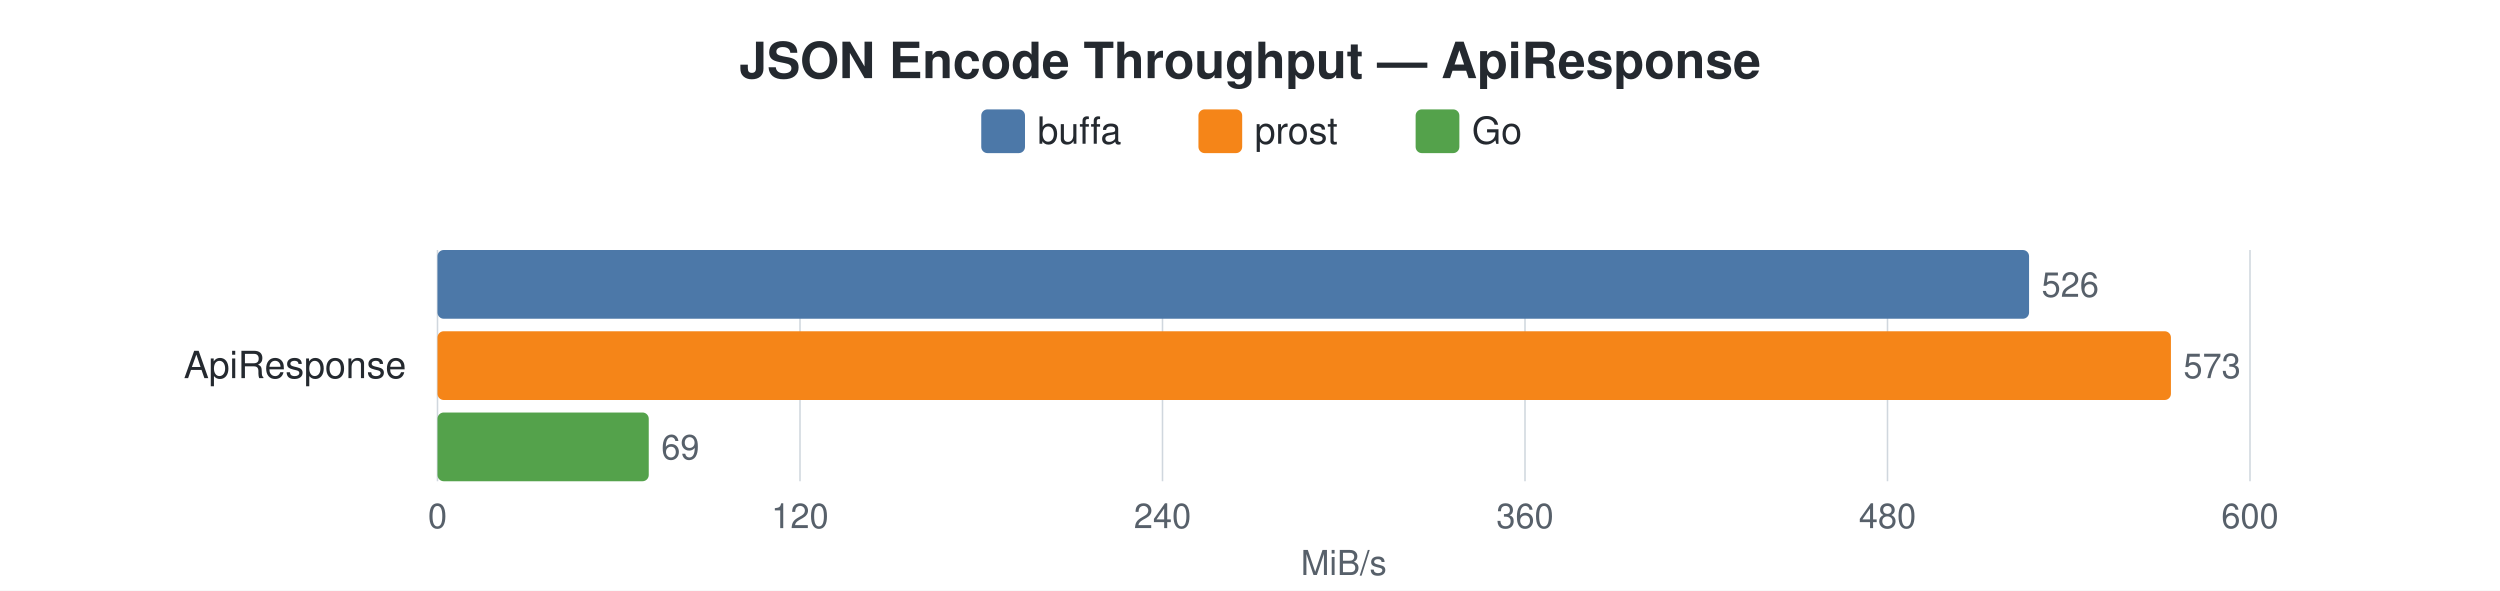
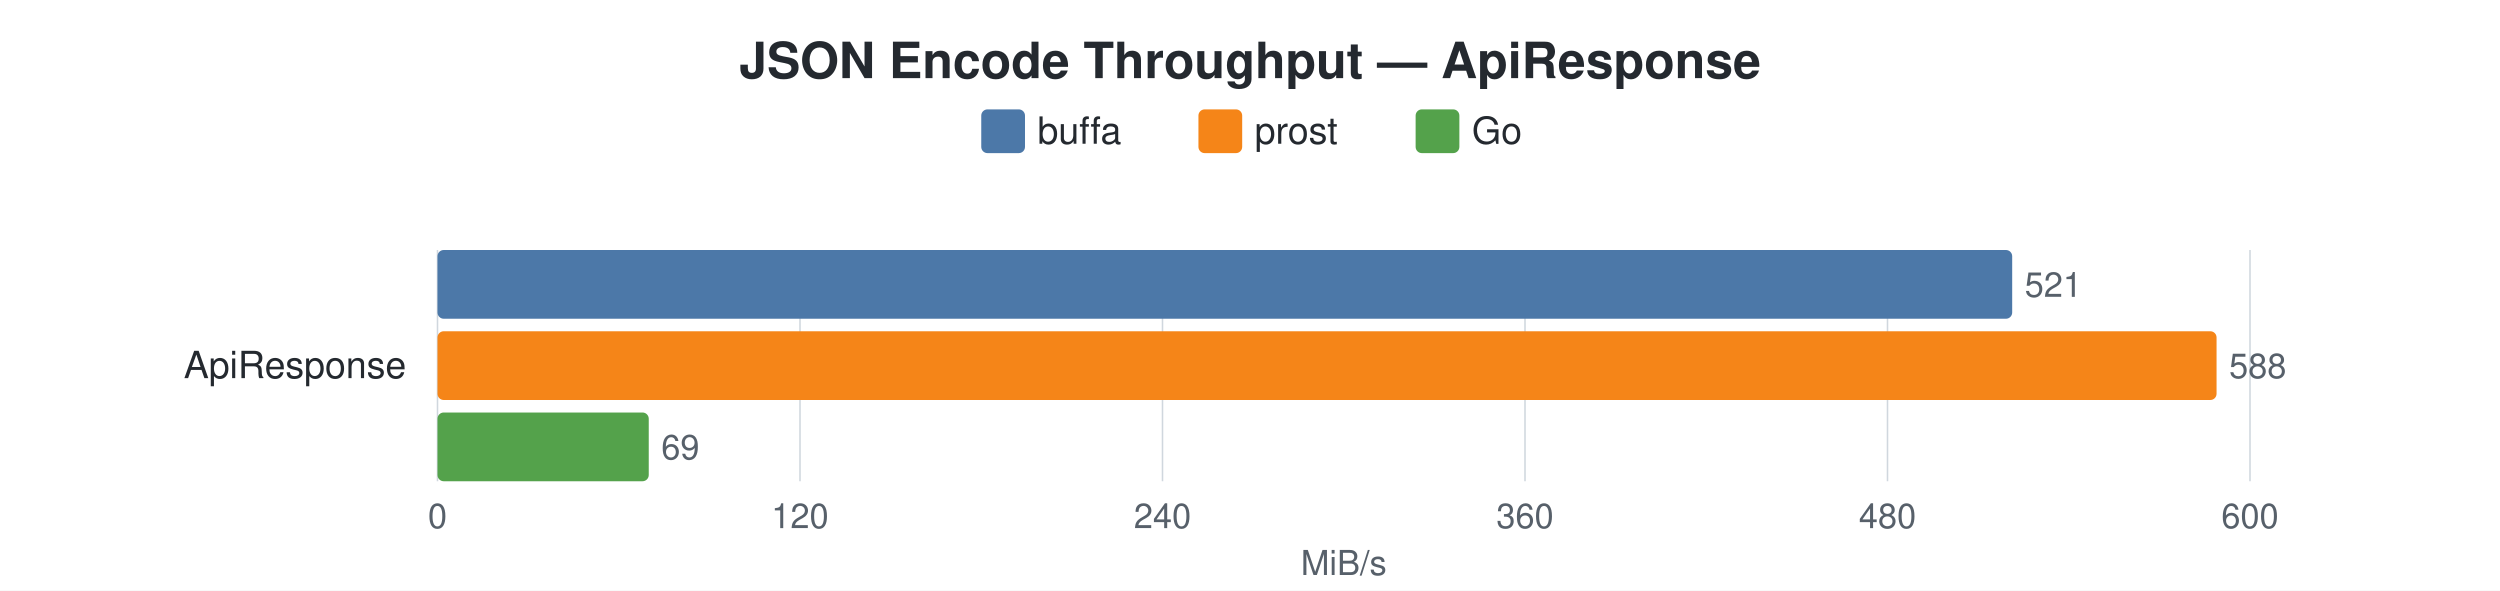
<svg xmlns="http://www.w3.org/2000/svg" width="800" height="189" viewBox="0 0 800 189">
  <style>
    text { font-family: -apple-system, BlinkMacSystemFont, "Segoe UI", Helvetica, Arial, sans-serif; }
    .title { font-size: 16px; font-weight: 600; fill: #24292f; }
    .label { font-size: 12px; fill: #24292f; }
    .value { font-size: 11px; fill: #57606a; }
    .axis-label { font-size: 11px; fill: #57606a; }
    .legend-text { font-size: 12px; fill: #24292f; }
    .grid { stroke: #d0d7de; stroke-width: 0.5; }
  </style>
  <rect width="100%" height="100%" fill="white" />
  <text x="400.0" y="25" text-anchor="middle" class="title">JSON Encode Throughput — ApiResponse</text>
  <rect x="314" y="35" width="14" height="14" rx="2" fill="#4C78A8" />
  <text x="332" y="46" class="legend-text">buffa</text>
  <rect x="383.5" y="35" width="14" height="14" rx="2" fill="#F58518" />
  <text x="401.5" y="46" class="legend-text">prost</text>
  <rect x="453" y="35" width="14" height="14" rx="2" fill="#54A24B" />
  <text x="471" y="46" class="legend-text">Go</text>
  <line x1="140.0" y1="80" x2="140.0" y2="154" class="grid" />
  <text x="140.0" y="169" text-anchor="middle" class="axis-label">0</text>
  <line x1="256.0" y1="80" x2="256.0" y2="154" class="grid" />
  <text x="256.0" y="169" text-anchor="middle" class="axis-label">120</text>
  <line x1="372.0" y1="80" x2="372.0" y2="154" class="grid" />
  <text x="372.0" y="169" text-anchor="middle" class="axis-label">240</text>
  <line x1="488.0" y1="80" x2="488.0" y2="154" class="grid" />
  <text x="488.0" y="169" text-anchor="middle" class="axis-label">360</text>
  <line x1="604.0" y1="80" x2="604.0" y2="154" class="grid" />
  <text x="604.0" y="169" text-anchor="middle" class="axis-label">480</text>
  <line x1="720.0" y1="80" x2="720.0" y2="154" class="grid" />
  <text x="720.0" y="169" text-anchor="middle" class="axis-label">600</text>
  <text x="430.0" y="184" text-anchor="middle" class="axis-label">MiB/s</text>
  <text x="130" y="121.0" text-anchor="end" class="label">ApiResponse</text>
-   <rect x="140" y="80.0" width="509.3" height="22" rx="2" fill="#4C78A8" />
-   <text x="653.3" y="95.0" class="value">526</text>
-   <rect x="140" y="106.0" width="554.7" height="22" rx="2" fill="#F58518" />
-   <text x="698.7" y="121.0" class="value">573</text>
+   <rect x="140" y="80.0" width="503.9" height="22" rx="2" fill="#4C78A8" />
+   <text x="647.9" y="95.0" class="value">521</text>
+   <rect x="140" y="106.0" width="569.3" height="22" rx="2" fill="#F58518" />
+   <text x="713.3" y="121.0" class="value">588</text>
  <rect x="140" y="132.0" width="67.6" height="22" rx="2" fill="#54A24B" />
  <text x="211.6" y="147.0" class="value">69</text>
</svg>
